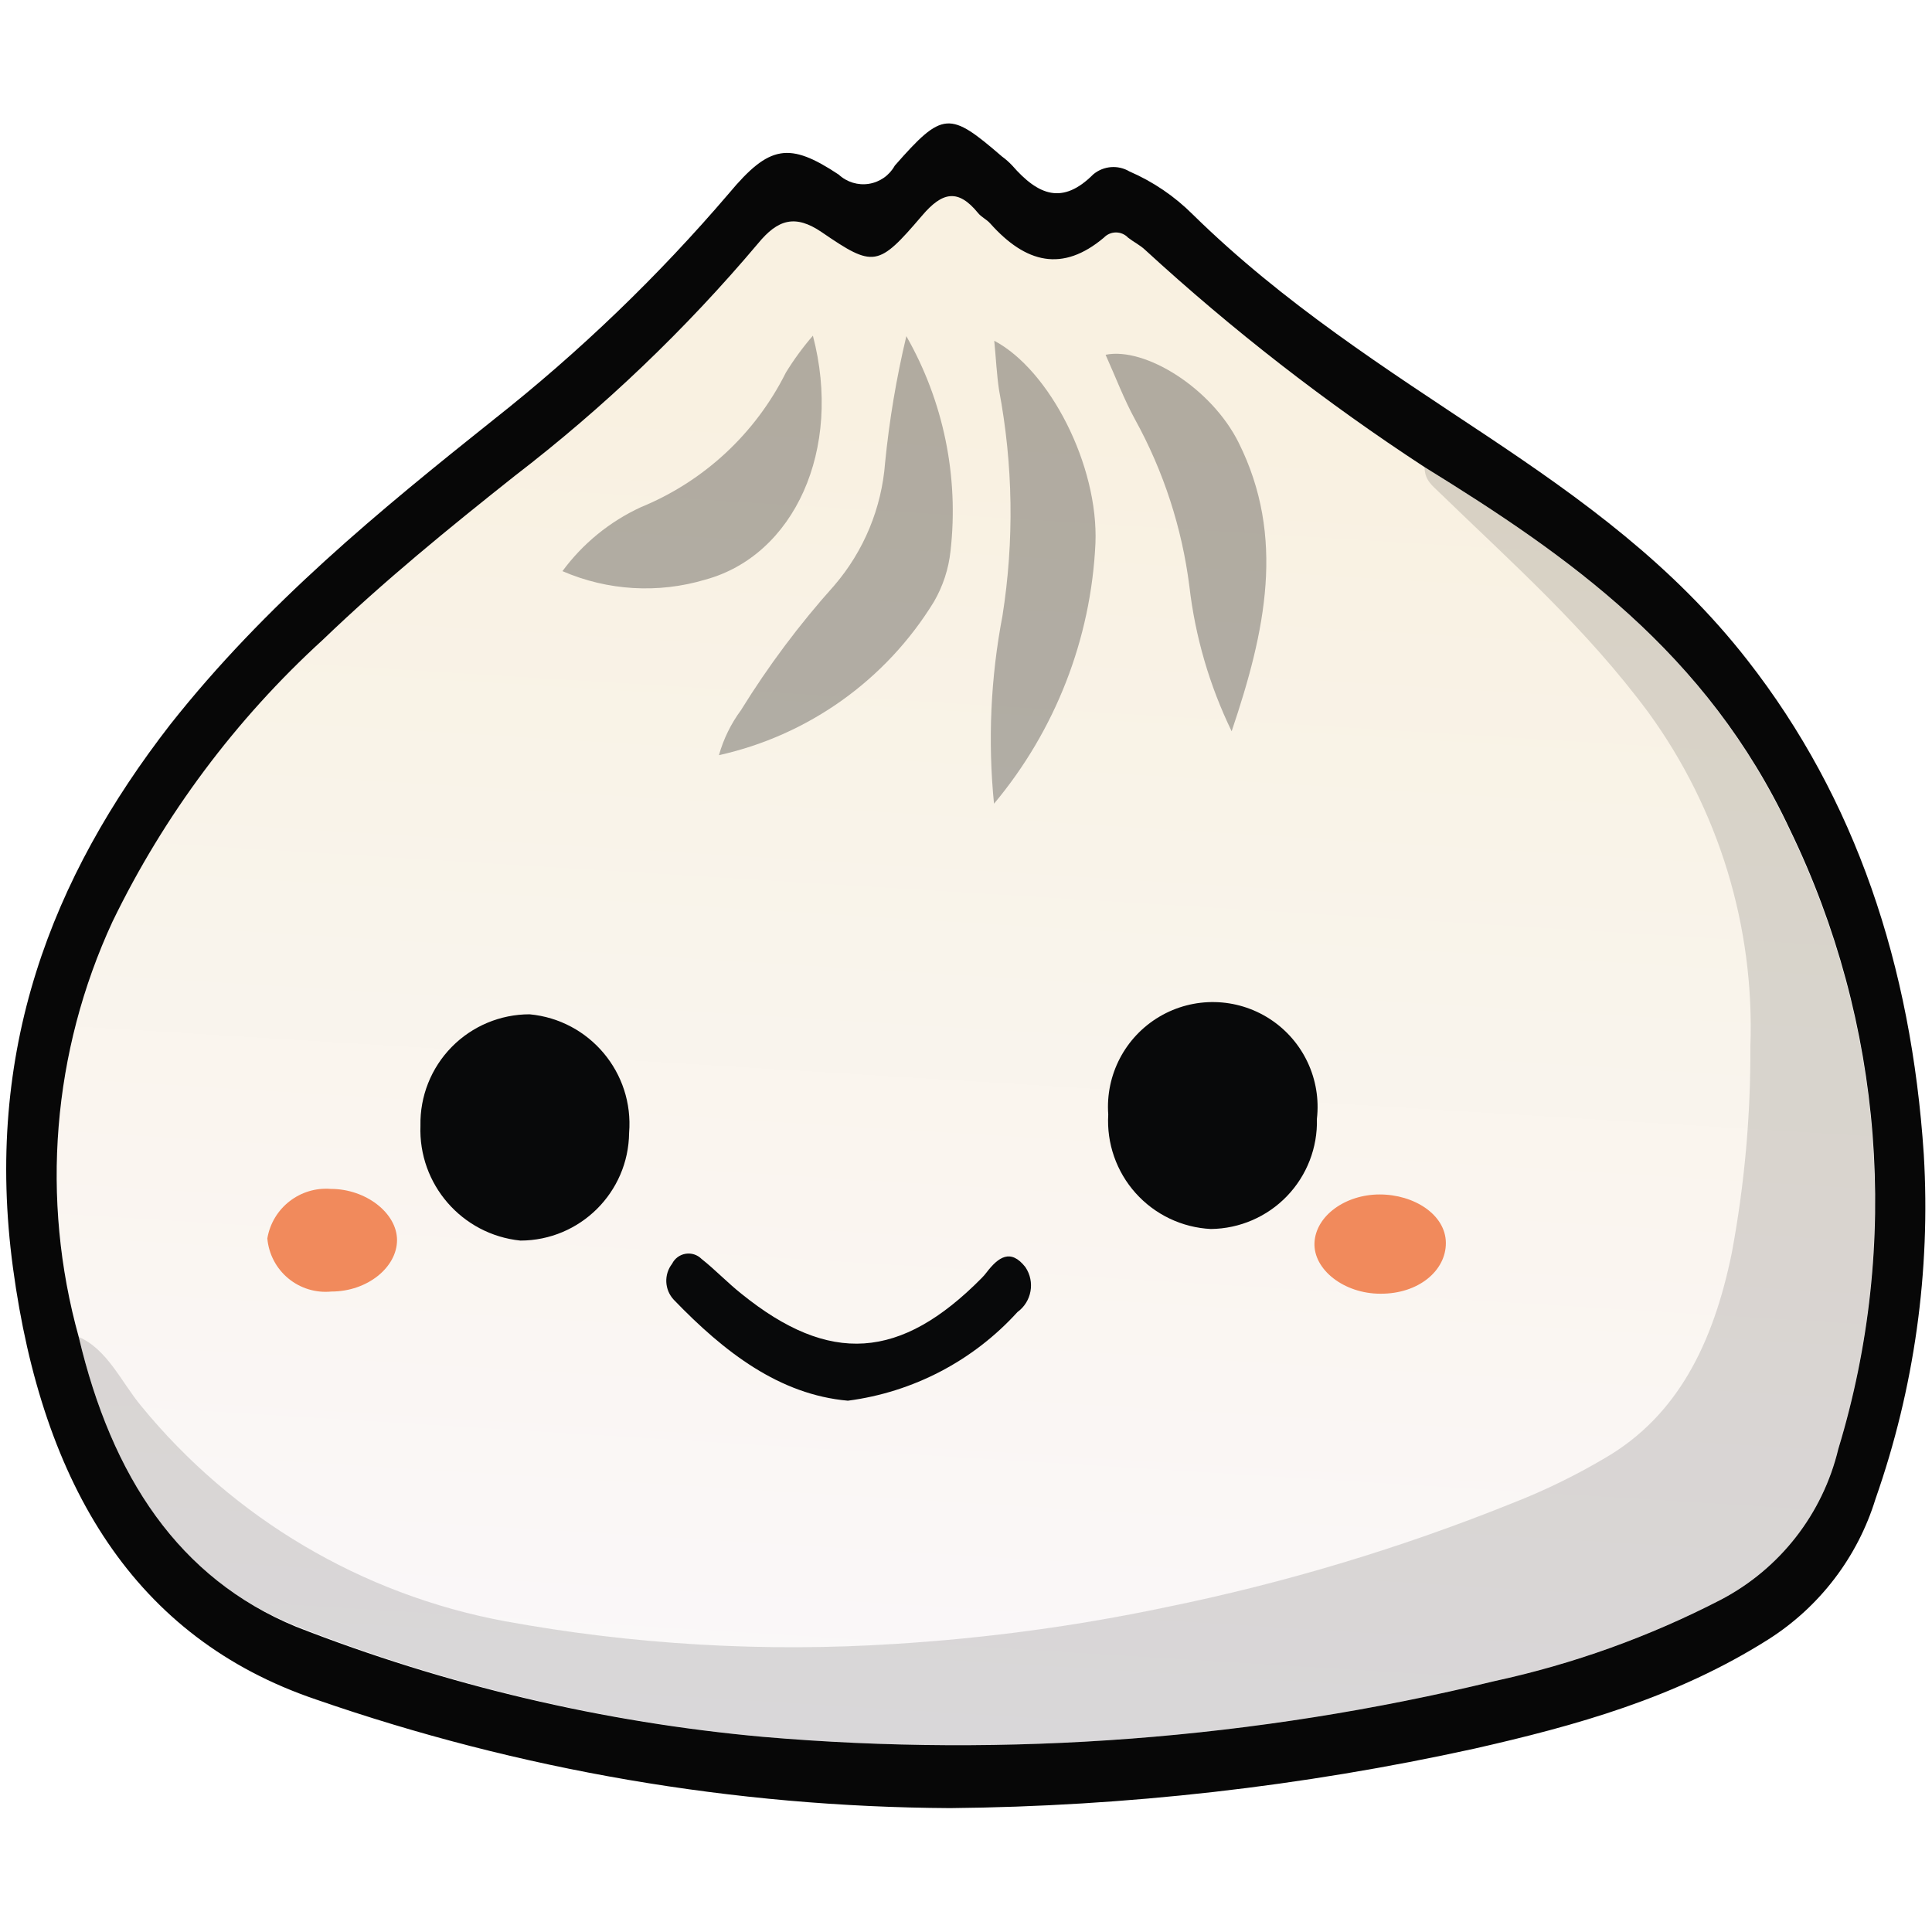
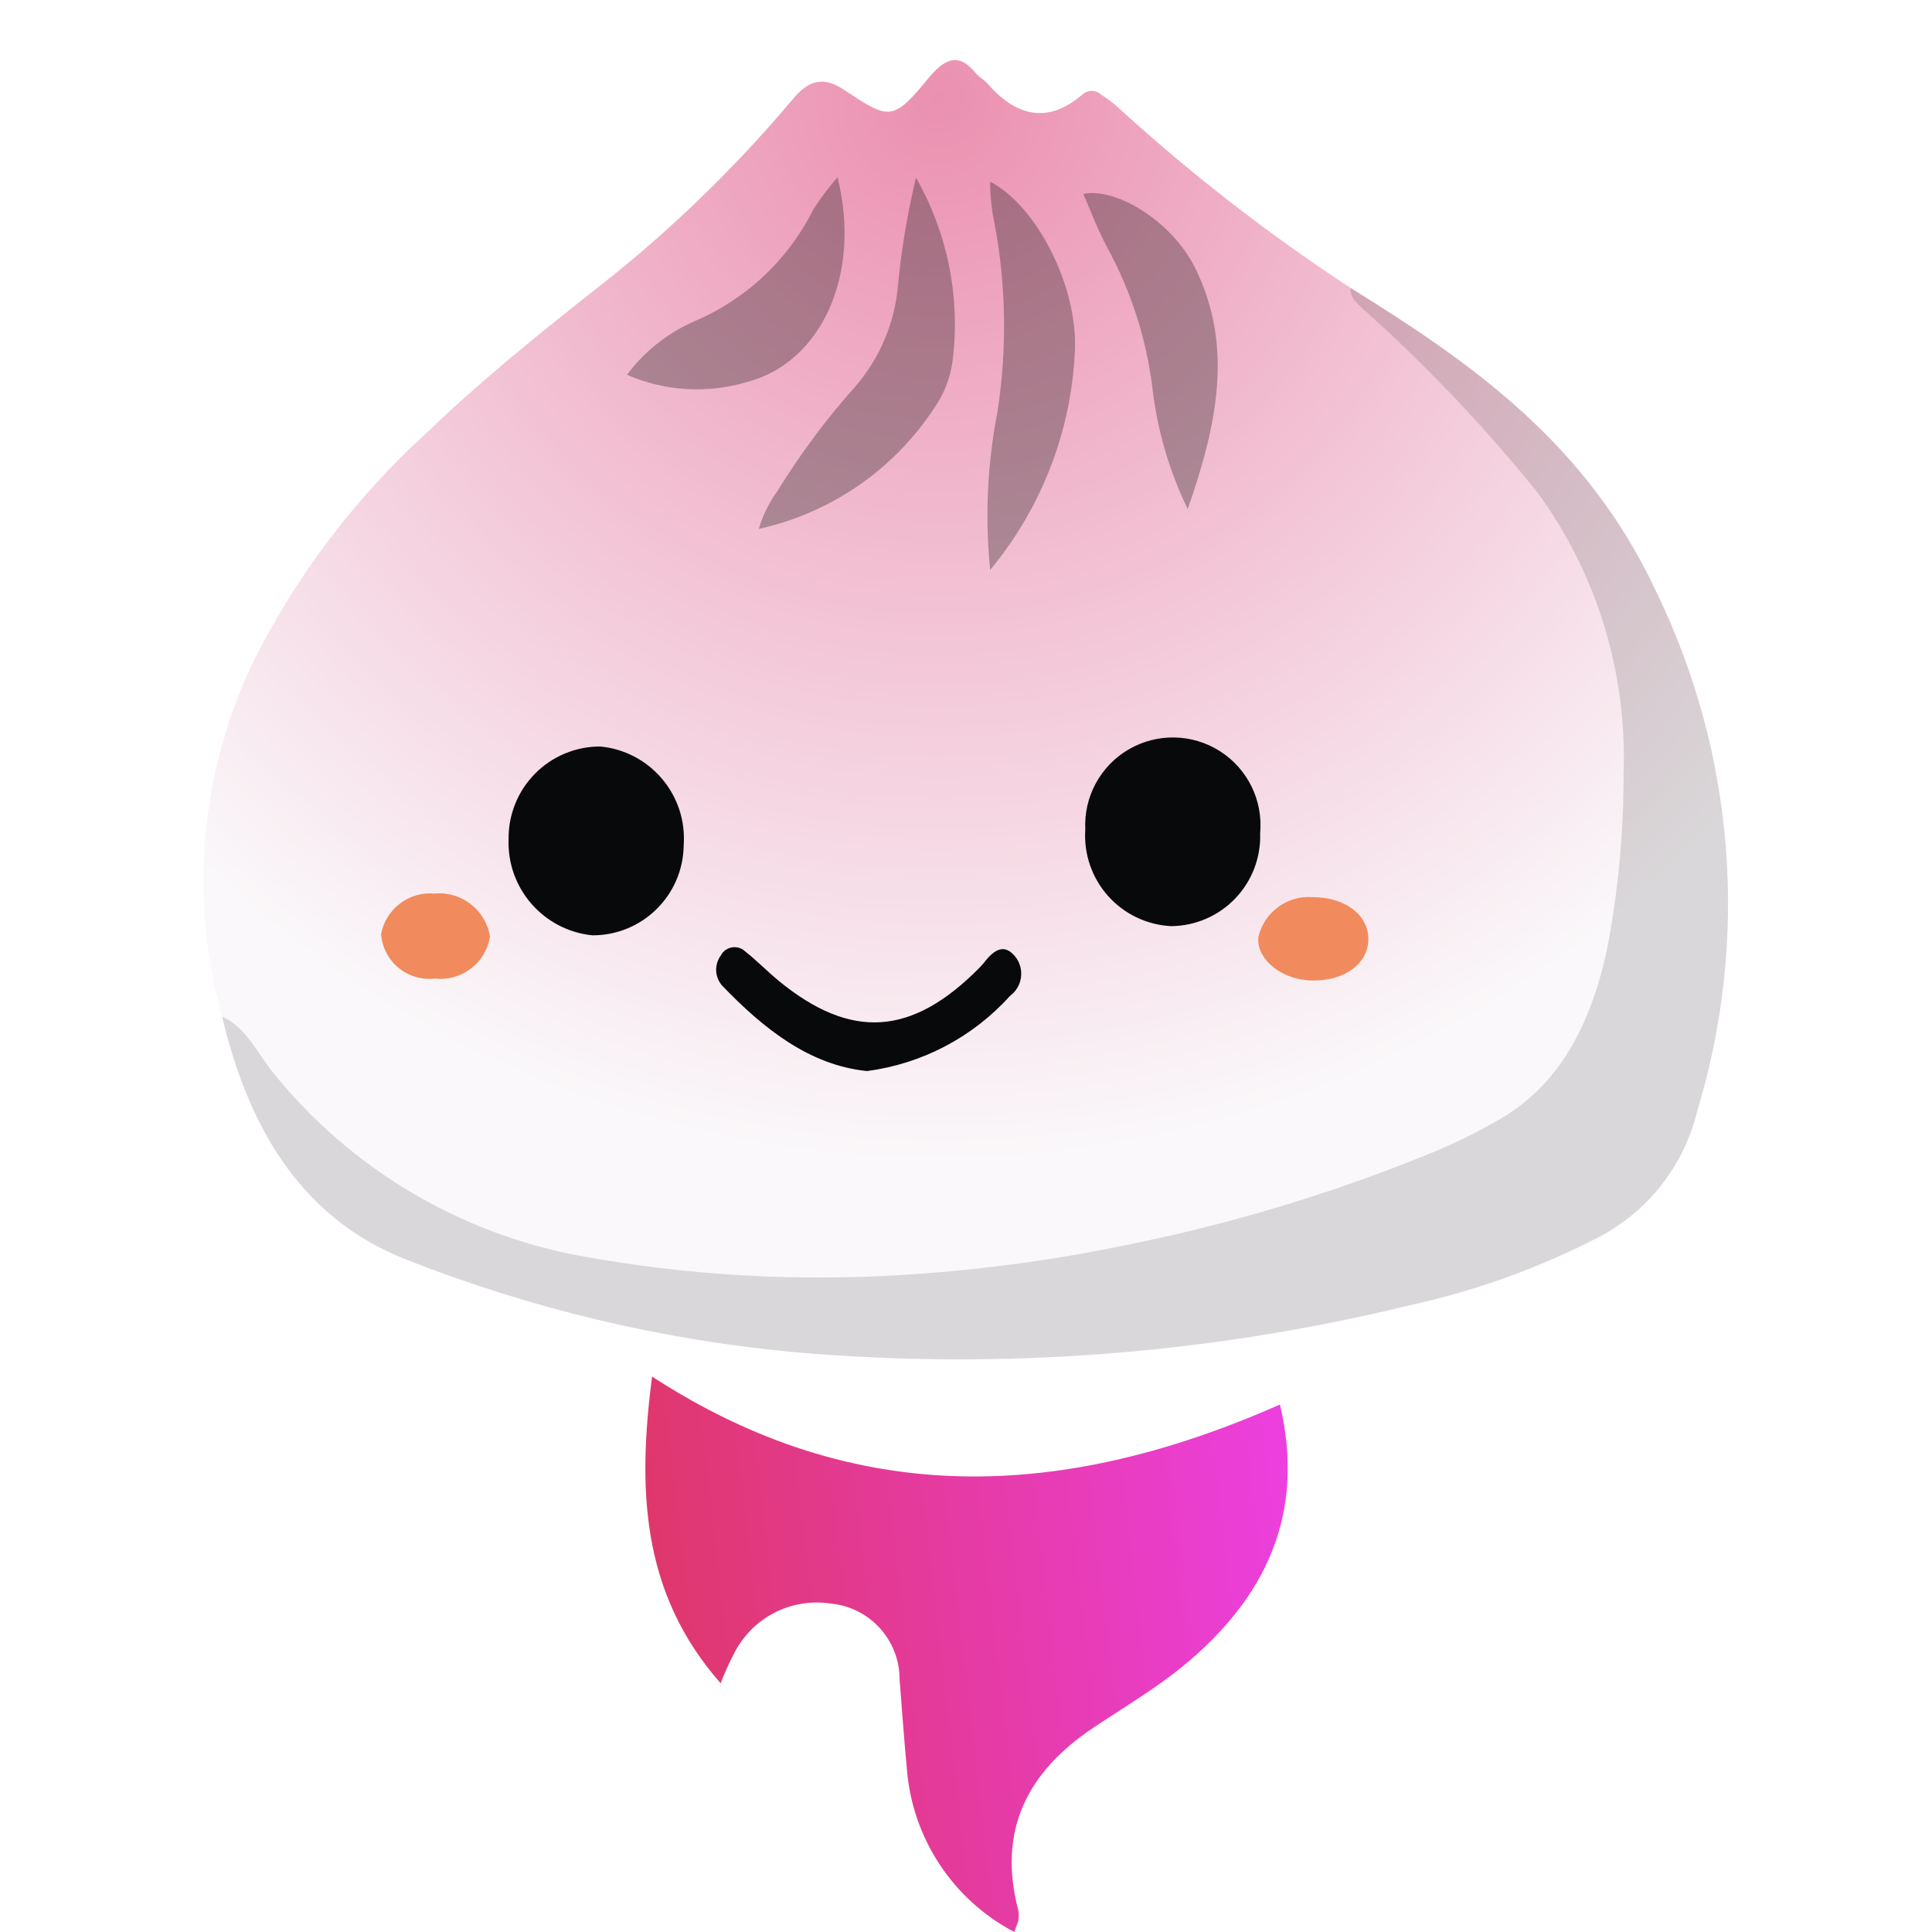
- <svg xmlns="http://www.w3.org/2000/svg" id="Layer_1" data-name="Layer 1" viewBox="0 0 80 80">
+ <svg xmlns="http://www.w3.org/2000/svg" viewBox="0 0 80 80">
  <defs>
-     <style>.cls-1{fill:url(#linear-gradient);}.cls-2,.cls-3,.cls-4{fill:#070707;}.cls-3{opacity:0.14;}.cls-4{opacity:0.3;}.cls-5{fill:#08090a;}.cls-6{fill:#f18a5c;}</style>
-     <linearGradient id="linear-gradient" x1="41.94" y1="17.58" x2="38.61" y2="71.97" gradientUnits="userSpaceOnUse">
-       <stop offset="0" stop-color="#f9f1e1" />
+     <style>.cls-1{fill:none;}.cls-2{isolation:isolate;}.cls-3{clip-path:url(#clip-path);}.cls-4{opacity:0.7;mix-blend-mode:screen;fill:url(#radial-gradient);}.cls-5{fill:url(#radial-gradient-2);}.cls-6,.cls-7{fill:#070707;}.cls-6{opacity:0.14;}.cls-7{opacity:0.3;}.cls-8{fill:#08090a;}.cls-9{fill:#f18a5c;}.cls-10{fill:url(#linear-gradient);}</style>
+     <clipPath id="clip-path">
+       <rect class="cls-1" x="-1055.22" y="-764.8" width="1334.83" height="606.74" />
+     </clipPath>
+     <radialGradient id="radial-gradient" cx="16.97" cy="-212.66" r="714.61" gradientTransform="translate(245.3 -518.13) scale(1.1 1.06)" gradientUnits="userSpaceOnUse">
+       <stop offset="0" stop-color="#711bba" />
+       <stop offset="0.03" stop-color="#6c1ab2" />
+       <stop offset="0.29" stop-color="#461173" />
+       <stop offset="0.52" stop-color="#280a42" />
+       <stop offset="0.73" stop-color="#12041e" />
+       <stop offset="0.89" stop-color="#050108" />
+       <stop offset="1" />
+     </radialGradient>
+     <radialGradient id="radial-gradient-2" cx="38.88" cy="4.04" r="44.08" gradientUnits="userSpaceOnUse">
+       <stop offset="0" stop-color="#eb90b0" />
      <stop offset="1" stop-color="#faf8fa" />
+     </radialGradient>
+     <linearGradient id="linear-gradient" x1="54.15" y1="66.22" x2="27.12" y2="69.34" gradientUnits="userSpaceOnUse">
+       <stop offset="0" stop-color="#ec3fe0" />
+       <stop offset="1" stop-color="#df376a" />
    </linearGradient>
  </defs>
-   <path class="cls-1" d="M74.11,34.38C70.67,27,64.91,23,59,19.35h0a89.47,89.47,0,0,1-11.58-9c-.21-.2-.48-.33-.71-.51a.69.69,0,0,0-1,0C44,11.28,42.48,10.91,41,9.25c-.15-.17-.37-.26-.51-.44-.82-1-1.47-.87-2.31.12-1.82,2.13-2,2.16-4.16.68-1.09-.74-1.81-.53-2.63.47a64.85,64.85,0,0,1-10.08,9.63c-2.71,2.15-5.4,4.34-7.94,6.78A38.59,38.59,0,0,0,4.66,38.16a25,25,0,0,0-1.4,17.2h0c1.37,5.8,4.16,10,9,12A70.48,70.48,0,0,0,31.6,71.92a94.32,94.32,0,0,0,30.29-2.31,37.85,37.85,0,0,0,9.37-3.37A9.56,9.56,0,0,0,76.12,60,35.27,35.27,0,0,0,74.11,34.38Z" />
-   <path class="cls-2" d="M39.34,74.87a81.43,81.43,0,0,1-26.26-4.5C5.59,67.83,1.76,61.53.54,52.52S2.14,36.33,7.05,30C11,25,15.72,21.14,20.46,17.36A69,69,0,0,0,30.19,8c1.67-2,2.49-2.13,4.54-.77a1.49,1.49,0,0,0,2.32-.37c2-2.28,2.27-2.25,4.44-.38a3,3,0,0,1,.42.37C43,8.1,44,8.49,45.27,7.22a1.3,1.3,0,0,1,1.5-.12,8.46,8.46,0,0,1,2.62,1.78c3.76,3.69,8,6.39,12.21,9.19,3.88,2.59,7.68,5.32,10.76,9.27,4.47,5.72,6.78,12.62,7.3,20.46a36.52,36.52,0,0,1-2,14.27,10.57,10.57,0,0,1-4.43,5.81c-3.84,2.43-8,3.58-12.19,4.53A105.83,105.83,0,0,1,39.34,74.87ZM59,19.35a89.47,89.47,0,0,1-11.58-9c-.21-.2-.48-.33-.71-.51a.69.69,0,0,0-1,0C44,11.28,42.48,10.91,41,9.25c-.15-.17-.37-.26-.51-.44-.82-1-1.47-.87-2.31.12-1.82,2.13-2,2.16-4.16.68-1.09-.74-1.81-.53-2.63.47a64.85,64.85,0,0,1-10.08,9.63c-2.71,2.15-5.4,4.34-7.94,6.78A38.59,38.59,0,0,0,4.66,38.16a25,25,0,0,0-1.4,17.2c1.37,5.8,4.15,10,9,12A70.48,70.48,0,0,0,31.6,71.92a94.32,94.32,0,0,0,30.29-2.31,37.85,37.85,0,0,0,9.37-3.37A9.56,9.56,0,0,0,76.12,60a35.27,35.27,0,0,0-2-25.64C70.67,27,64.91,23,59,19.35Z" />
-   <path class="cls-3" d="M3.26,55.36c1.18.51,1.76,1.86,2.57,2.84A25.48,25.48,0,0,0,20.9,67.13a66.14,66.14,0,0,0,16.18.94,77.8,77.8,0,0,0,11.21-1.52,82.55,82.55,0,0,0,14.39-4.33,26.23,26.23,0,0,0,3.77-1.84c3-1.74,4.49-4.73,5.26-8.5a45.47,45.47,0,0,0,.77-8.55,22.15,22.15,0,0,0-4.21-13.81c-2.58-3.49-5.66-6.21-8.64-9.1-.3-.3-.64-.52-.64-1.07C64.91,23,70.67,27,74.11,34.38a35.27,35.27,0,0,1,2,25.64,9.56,9.56,0,0,1-4.86,6.22,37.85,37.85,0,0,1-9.37,3.37A94.32,94.32,0,0,1,31.6,71.92a70.48,70.48,0,0,1-19.38-4.61C7.41,65.38,4.63,61.16,3.26,55.36Z" />
-   <path class="cls-4" d="M37.53,13.92a14.62,14.62,0,0,1,1.83,8.89,5.31,5.31,0,0,1-.69,2.11,14,14,0,0,1-8.9,6.35,5.76,5.76,0,0,1,.91-1.86,36.31,36.31,0,0,1,3.86-5.16,8.82,8.82,0,0,0,2.11-5.09A39.25,39.25,0,0,1,37.53,13.92Z" />
-   <path class="cls-4" d="M41.16,33.28a27.11,27.11,0,0,1,.35-7.78,27.36,27.36,0,0,0-.14-9.34c-.1-.66-.13-1.34-.2-2.05,2.29,1.21,4.32,5.16,4.19,8.39A18.11,18.11,0,0,1,41.16,33.28Z" />
-   <path class="cls-4" d="M51,30.28a18.68,18.68,0,0,1-1.75-6A19.33,19.33,0,0,0,47,17.37c-.46-.84-.81-1.77-1.22-2.68,1.63-.33,4.38,1.37,5.51,3.64C53.24,22.24,52.4,26.14,51,30.28Z" />
-   <path class="cls-4" d="M33.66,13.9C34.9,18.62,32.88,23,29.21,24a8.64,8.64,0,0,1-5.92-.35A8.41,8.41,0,0,1,26.54,21a11.64,11.64,0,0,0,6-5.57A11.68,11.68,0,0,1,33.66,13.9Z" />
-   <path class="cls-5" d="M50.14,50.89a4.48,4.48,0,0,1-4.25-4.74,4.34,4.34,0,1,1,8.64.18A4.44,4.44,0,0,1,50.14,50.89Z" />
-   <path class="cls-5" d="M35.11,58C32.28,57.75,30,56,27.9,53.82a1.15,1.15,0,0,1-.07-1.49.76.76,0,0,1,1.22-.2c.57.45,1.09,1,1.66,1.45,3.64,2.94,6.58,2.74,9.94-.66a2.2,2.2,0,0,0,.2-.23c.49-.64,1-1,1.61-.22a1.36,1.36,0,0,1-.33,1.86A11.49,11.49,0,0,1,35.11,58Z" />
-   <path class="cls-5" d="M21.93,42a4.56,4.56,0,0,1,4.12,4.91,4.51,4.51,0,0,1-4.5,4.46,4.61,4.61,0,0,1-4.14-4.76A4.52,4.52,0,0,1,21.93,42Z" />
-   <path class="cls-6" d="M13.72,53.48a2.42,2.42,0,0,1-2.65-2.2,2.47,2.47,0,0,1,2.63-2.05c1.45,0,2.74,1,2.74,2.12S15.22,53.48,13.72,53.48Z" />
-   <path class="cls-6" d="M57.16,53.57c-1.51,0-2.78-1-2.73-2.11s1.27-2,2.7-2,2.73.84,2.74,2S58.73,53.58,57.16,53.57Z" />
+   <g class="cls-2">
+     <g id="Layer_1" data-name="Layer 1">
+       <g class="cls-3">
+         <ellipse class="cls-4" cx="263.88" cy="-743.92" rx="782.71" ry="758.71" />
+       </g>
+       <path class="cls-5" d="M68.59,24.52c-2.88-6.18-7.71-9.51-12.67-12.6h0a76.07,76.07,0,0,1-9.71-7.55,5.13,5.13,0,0,0-.6-.44.58.58,0,0,0-.81,0c-1.42,1.21-2.72.9-3.93-.49-.13-.15-.31-.22-.43-.37-.68-.85-1.23-.73-1.94.1C37,5,36.86,5,35,3.75c-.91-.62-1.52-.44-2.2.39a54.5,54.5,0,0,1-8.45,8.08c-2.27,1.8-4.53,3.63-6.66,5.68a32.47,32.47,0,0,0-7.34,9.78A21,21,0,0,0,9.2,42.1h0c1.15,4.86,3.48,8.4,7.51,10A58.62,58.62,0,0,0,33,56a78.77,78.77,0,0,0,25.39-1.93,32.09,32.09,0,0,0,7.85-2.82A8.08,8.08,0,0,0,70.28,46,29.53,29.53,0,0,0,68.59,24.52Z" />
+       <path class="cls-6" d="M9.2,42.1c1,.43,1.48,1.56,2.16,2.38A21.34,21.34,0,0,0,24,52a55.12,55.12,0,0,0,13.56.78A65.3,65.3,0,0,0,47,51.48,69.32,69.32,0,0,0,59,47.85a22.45,22.45,0,0,0,3.16-1.54c2.48-1.46,3.76-4,4.41-7.13A38.22,38.22,0,0,0,67.23,32,18.61,18.61,0,0,0,63.7,20.44a64.09,64.09,0,0,0-7.24-7.63c-.26-.25-.54-.43-.54-.89,5,3.09,9.79,6.42,12.67,12.6A29.53,29.53,0,0,1,70.28,46a8,8,0,0,1-4.08,5.22,31.72,31.72,0,0,1-7.85,2.83A78.77,78.77,0,0,1,33,56a58.62,58.62,0,0,1-16.25-3.87C12.68,50.5,10.35,47,9.2,42.1Z" />
+       <path class="cls-7" d="M37.93,7.36a12.22,12.22,0,0,1,1.53,7.46,4.41,4.41,0,0,1-.58,1.77,11.7,11.7,0,0,1-7.46,5.31,5.08,5.08,0,0,1,.76-1.55A30.72,30.72,0,0,1,35.42,16a7.35,7.35,0,0,0,1.77-4.26A32.08,32.08,0,0,1,37.93,7.36Z" />
+       <path class="cls-7" d="M41,23.6a22.47,22.47,0,0,1,.3-6.53,23.12,23.12,0,0,0-.12-7.83C41.06,8.69,41,8.12,41,7.52c1.92,1,3.63,4.32,3.51,7A15.26,15.26,0,0,1,41,23.6Z" />
+       <path class="cls-7" d="M49.18,21.08a15.69,15.69,0,0,1-1.46-5,16.25,16.25,0,0,0-1.86-5.81c-.38-.7-.68-1.48-1-2.24,1.36-.28,3.67,1.14,4.62,3.05C51.1,14.34,50.39,17.61,49.18,21.08Z" />
+       <path class="cls-7" d="M34.68,7.34c1,4-.65,7.65-3.72,8.47a7.26,7.26,0,0,1-5-.29,7,7,0,0,1,2.73-2.19,9.78,9.78,0,0,0,5-4.68A11.68,11.68,0,0,1,34.68,7.34Z" />
+       <path class="cls-8" d="M48.5,38.35a3.75,3.75,0,0,1-3.56-4,3.63,3.63,0,1,1,7.24.15A3.72,3.72,0,0,1,48.5,38.35Z" />
+       <path class="cls-8" d="M35.9,44.35c-2.37-.24-4.27-1.74-6-3.54a1,1,0,0,1-.05-1.25.64.64,0,0,1,1-.17c.48.38.92.83,1.39,1.22,3,2.46,5.52,2.3,8.33-.55l.17-.19c.41-.54.87-.86,1.35-.19a1.14,1.14,0,0,1-.27,1.56A9.66,9.66,0,0,1,35.9,44.35Z" />
+       <path class="cls-8" d="M24.85,30.91A3.83,3.83,0,0,1,28.31,35a3.77,3.77,0,0,1-3.78,3.73,3.86,3.86,0,0,1-3.47-4A3.79,3.79,0,0,1,24.85,30.91Z" />
+       <path class="cls-9" d="M18,40.52a2,2,0,0,1-2.22-1.84A2.07,2.07,0,0,1,18,37a2.13,2.13,0,0,1,2.29,1.78A2.08,2.08,0,0,1,18,40.52Z" />
+       <path class="cls-9" d="M54.38,40.6c-1.26,0-2.33-.83-2.28-1.77a2.14,2.14,0,0,1,2.26-1.68c1.31,0,2.29.71,2.3,1.72S55.7,40.61,54.38,40.6Z" />
+       <path class="cls-10" d="M53,58.16c1.06,4.49-.55,8-4.05,10.86-1.15.93-2.43,1.69-3.66,2.51-2.75,1.83-4,4.26-3.12,7.59a1.08,1.08,0,0,1,0,.36c0,.12-.08.23-.17.52a8.36,8.36,0,0,1-4.45-6.78c-.12-1.23-.2-2.45-.3-3.68a3.15,3.15,0,0,0-2.85-3.14,3.83,3.83,0,0,0-4,2.06,11.49,11.49,0,0,0-.56,1.24C26.49,65.9,26.42,61.53,27,57,35.46,62.5,44,62.13,53,58.16Z" />
+     </g>
+   </g>
</svg>
